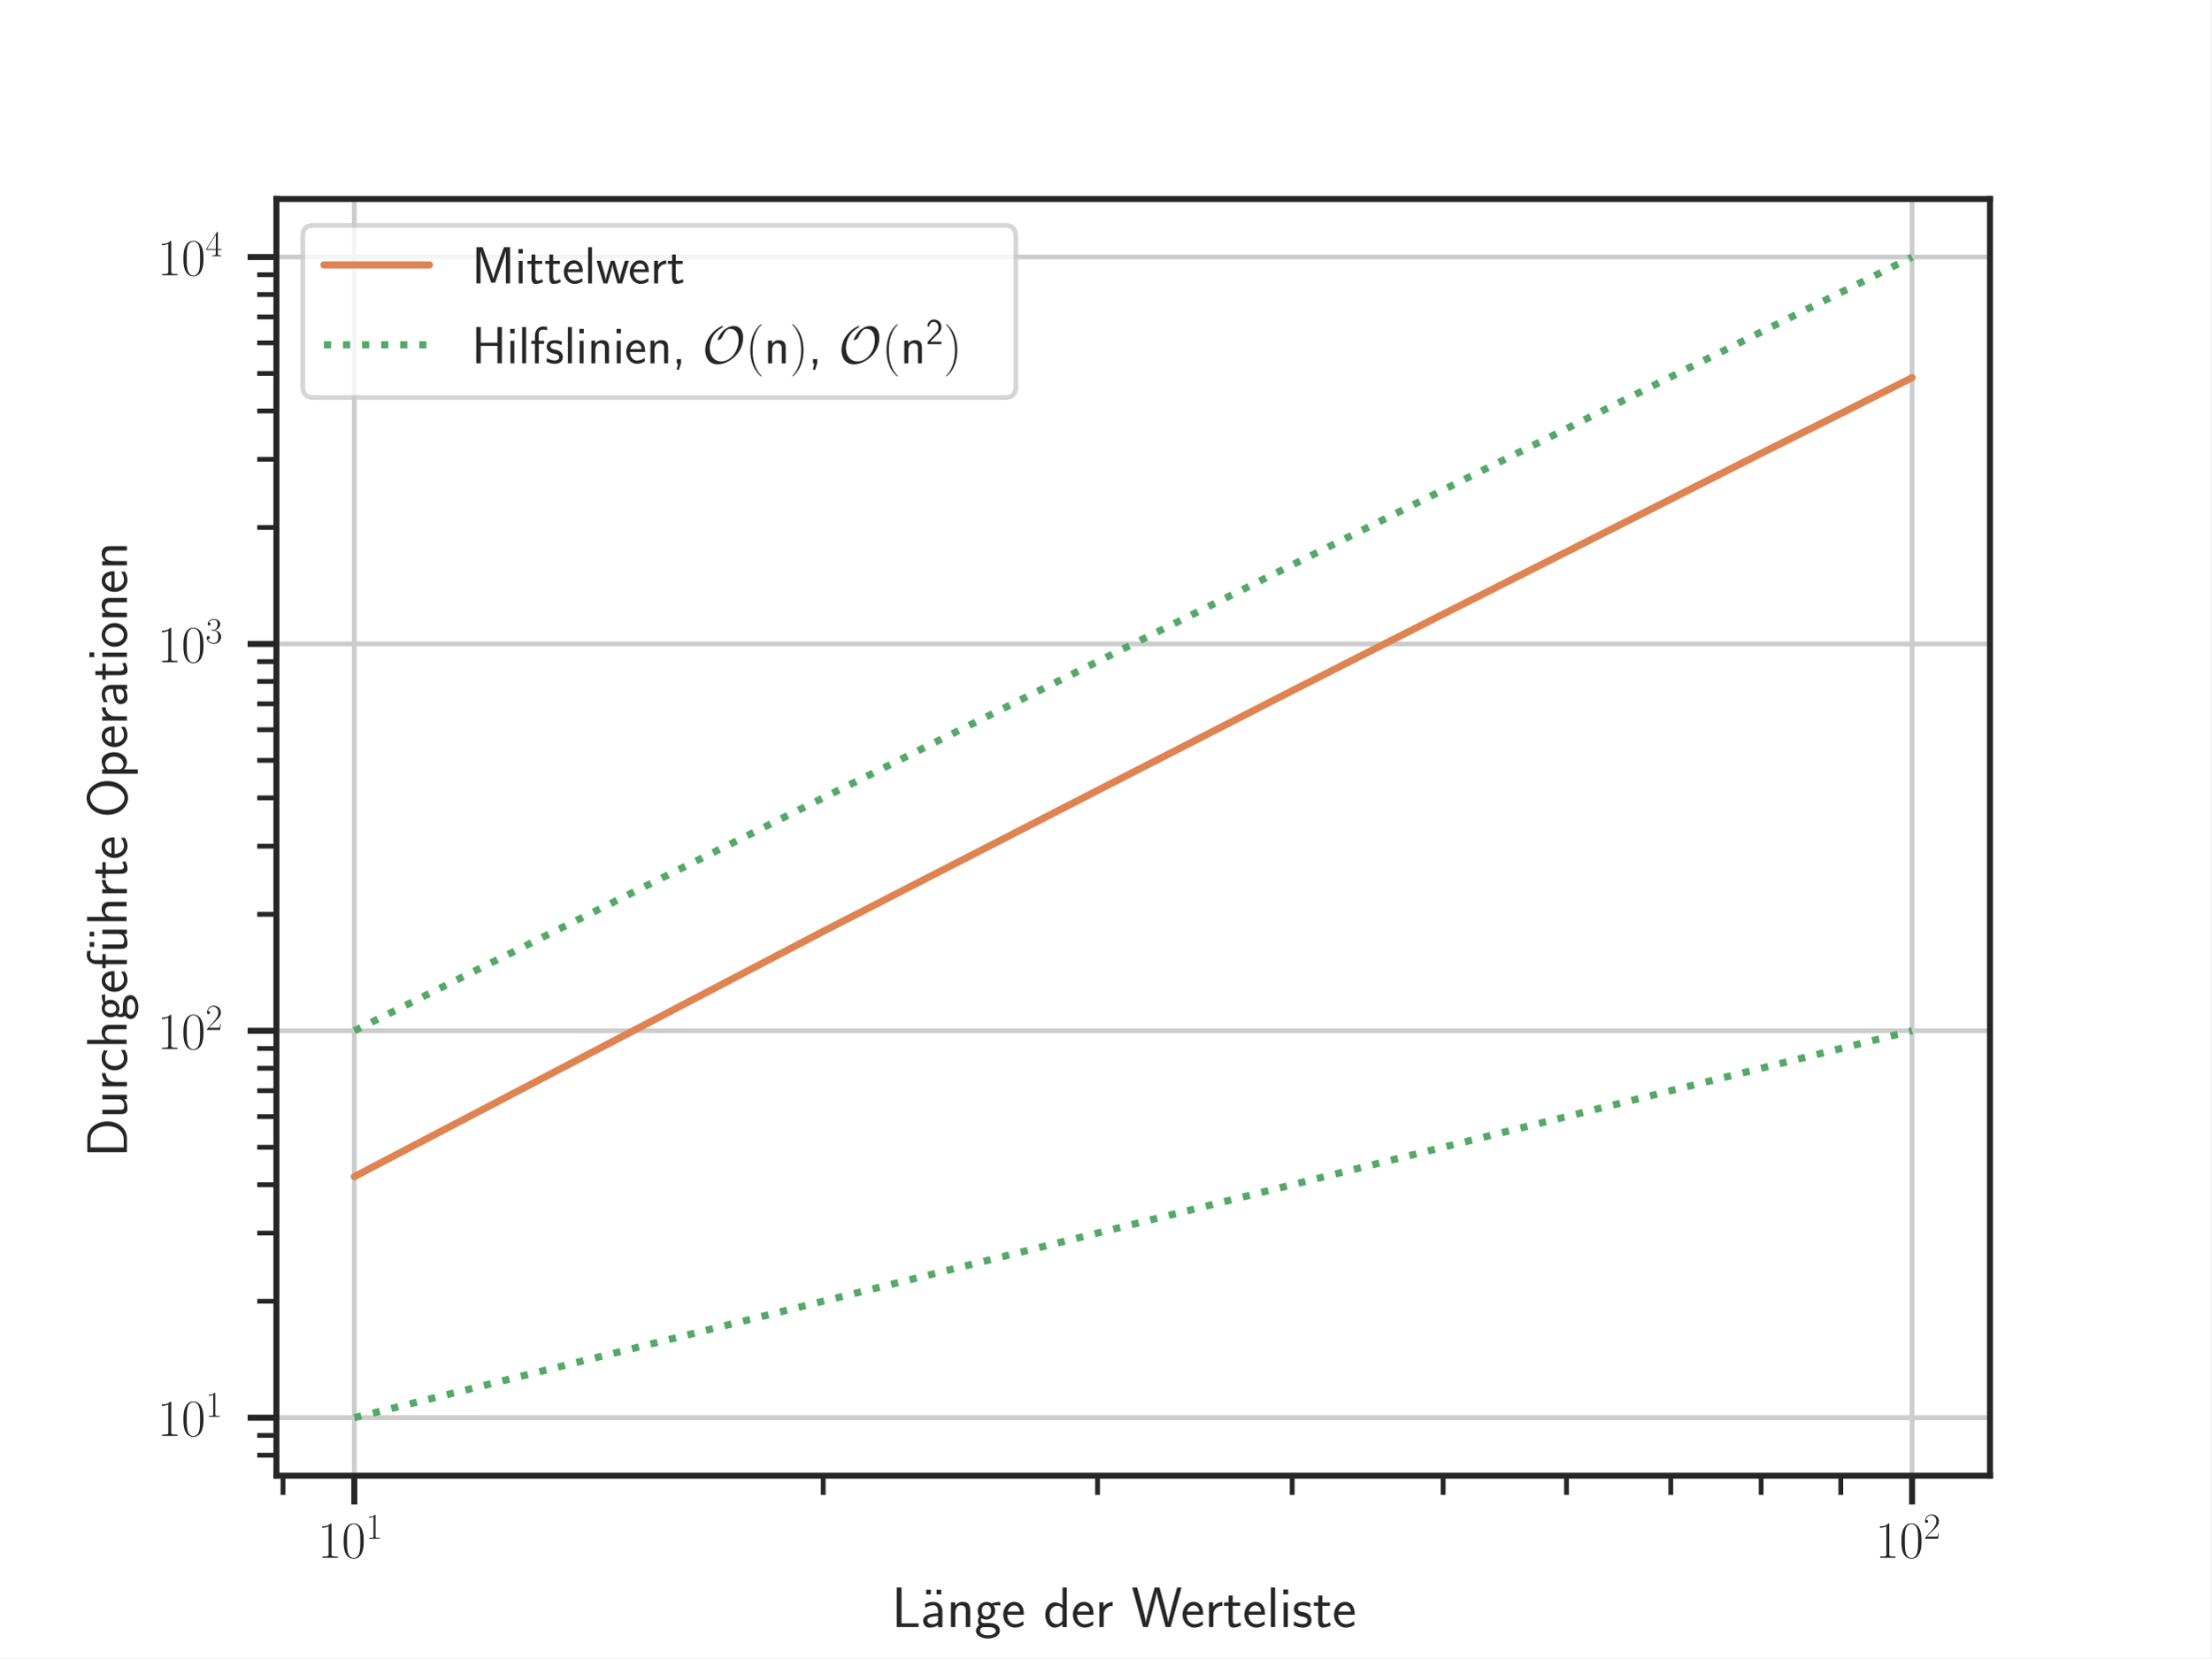
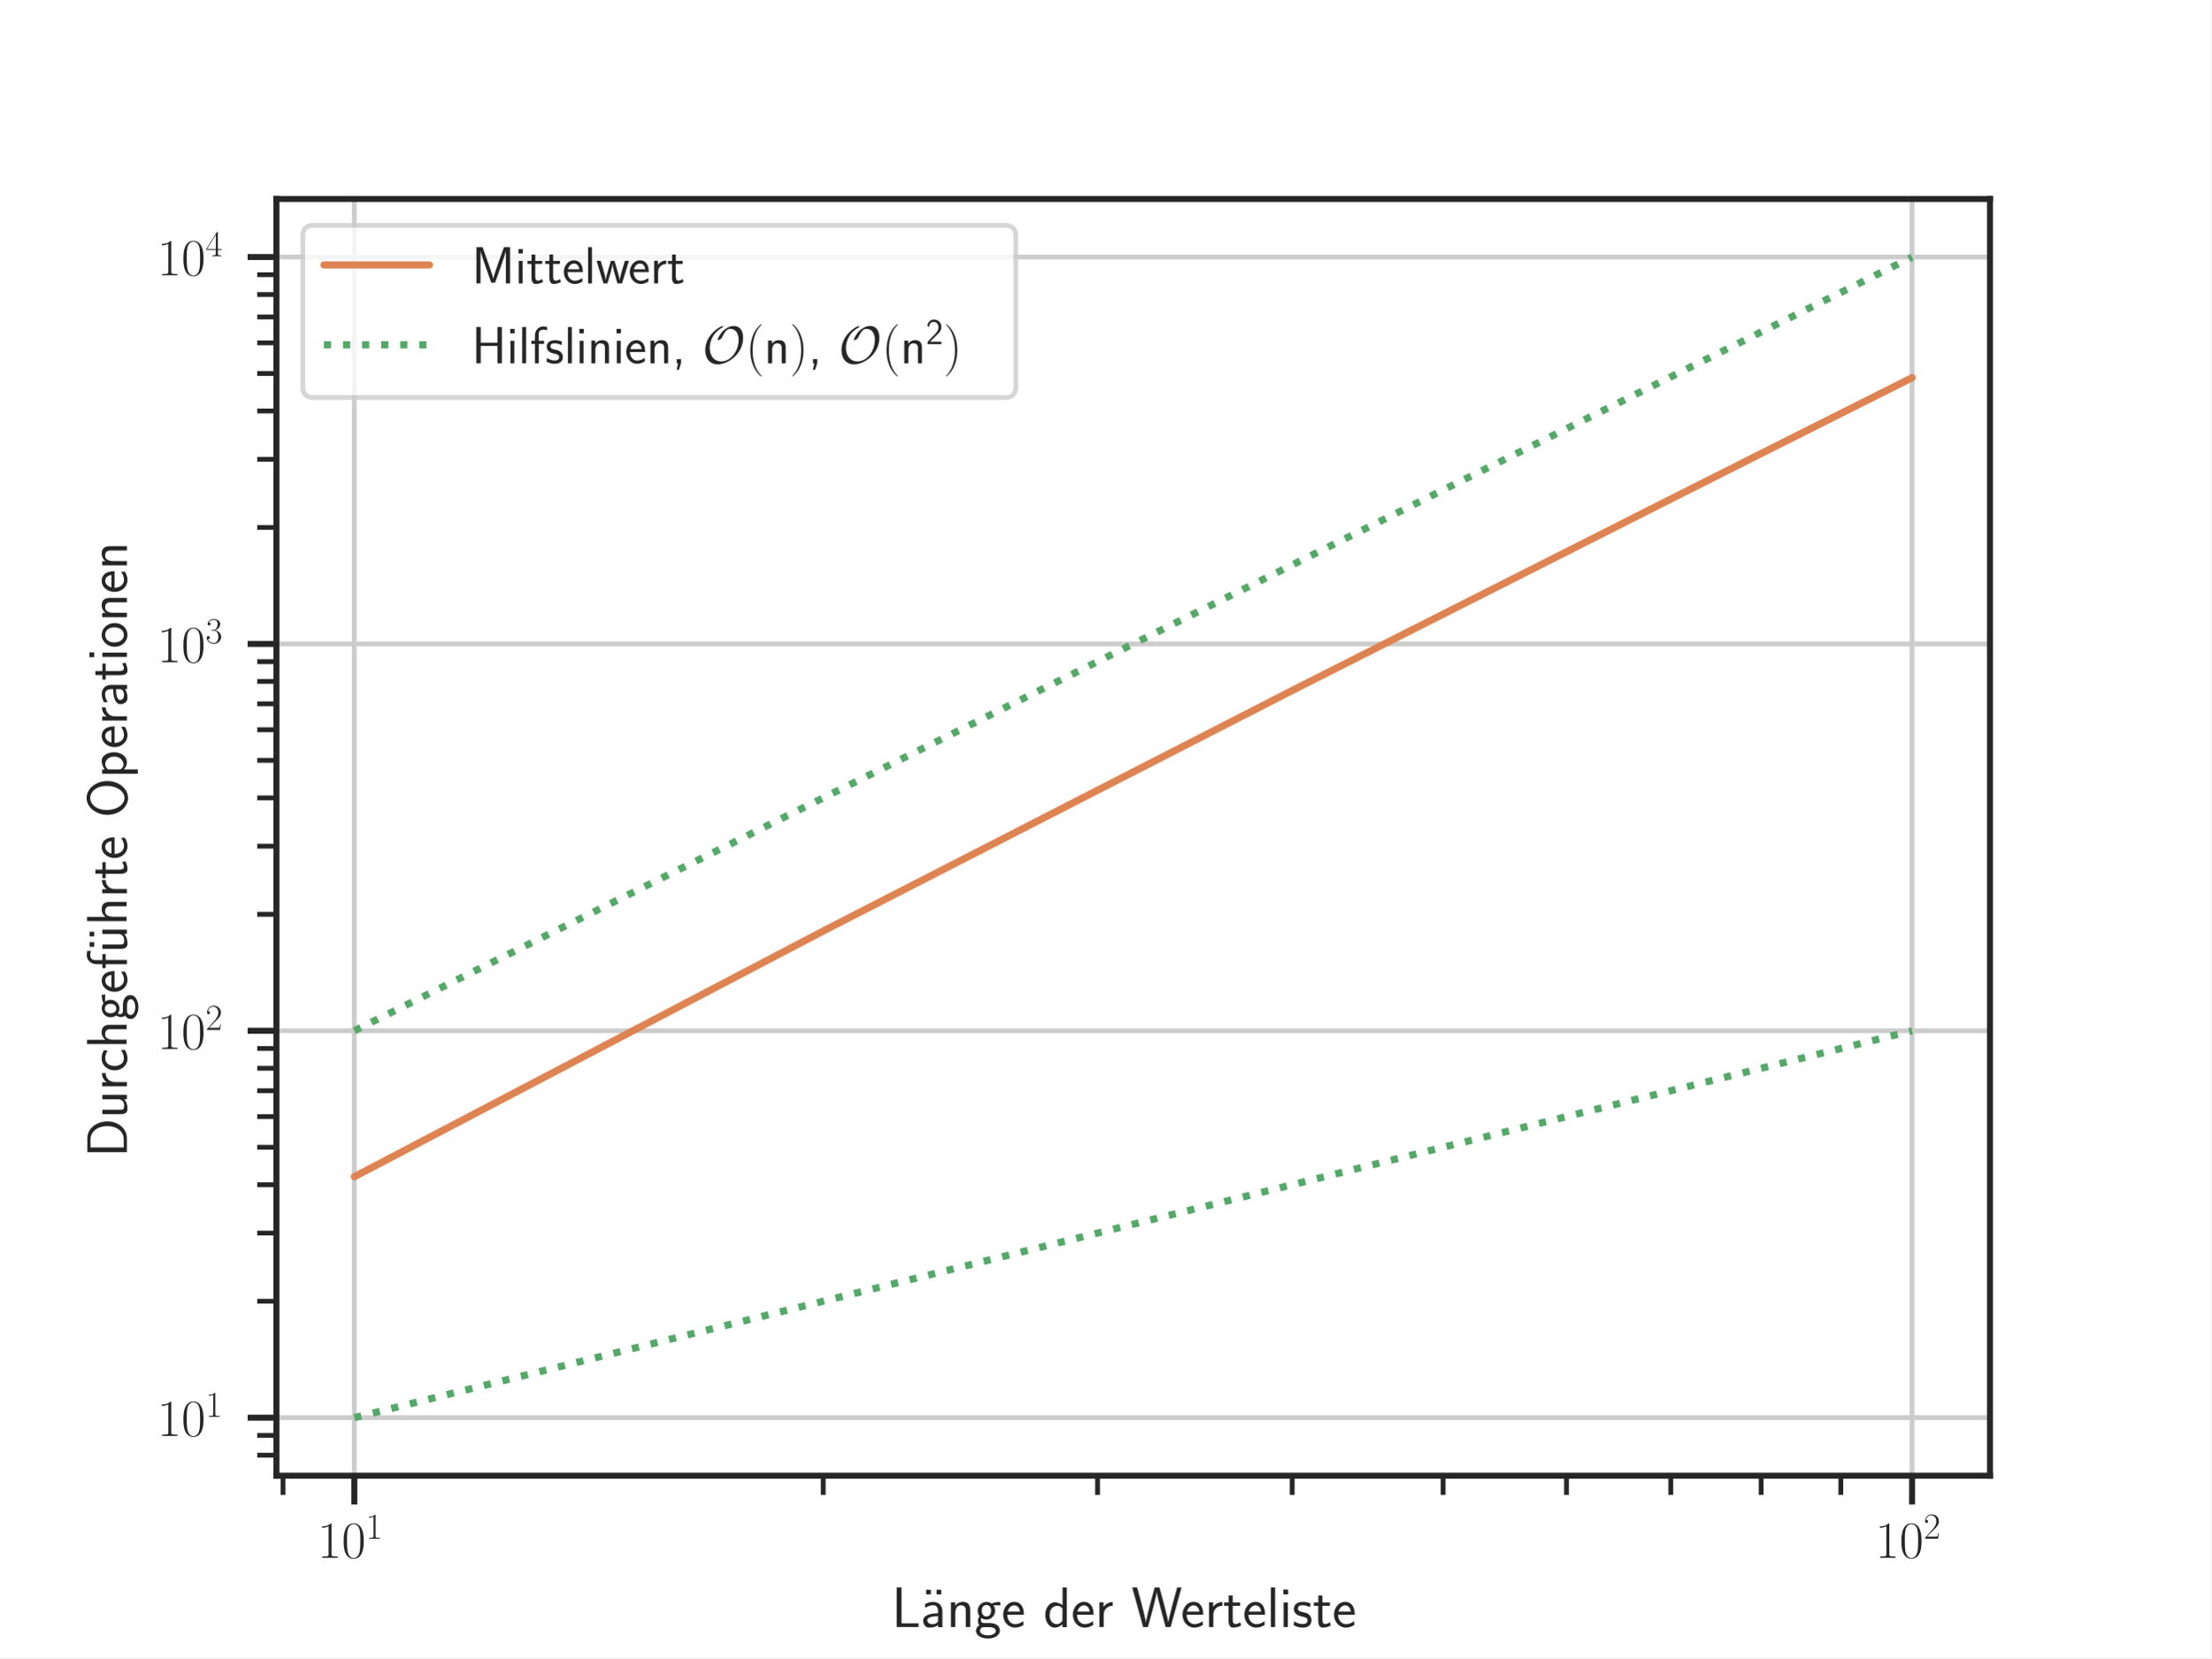
<svg xmlns="http://www.w3.org/2000/svg" xmlns:xlink="http://www.w3.org/1999/xlink" width="460.8pt" height="345.6pt" viewBox="0 0 460.8 345.6" version="1.1">
  <defs>
    <style type="text/css">*{stroke-linejoin: round; stroke-linecap: butt}</style>
  </defs>
  <g id="figure_1">
    <g id="patch_1">
      <path d="M 0 345.6  L 460.8 345.6  L 460.8 0  L 0 0  z " style="fill: #ffffff" />
    </g>
    <g id="axes_1">
      <g id="patch_2">
        <path d="M 57.6 307.584  L 414.72 307.584  L 414.72 41.472  L 57.6 41.472  z " style="fill: #ffffff" />
      </g>
      <g id="matplotlib.axis_1">
        <g id="xtick_1">
          <g id="line2d_1">
-             <path d="M 73.833 307.584  L 73.833 41.472  " clip-path="url(#p6dc93904c3)" style="fill: none; stroke: #cccccc; stroke-linecap: round" />
+             <path d="M 73.833 307.584  L 73.833 41.472  " clip-path="url(#p7b8de4740d)" style="fill: none; stroke: #cccccc; stroke-linecap: round" />
          </g>
          <g id="line2d_2">
            <defs>
-               <path id="ma934e7af75" d="M 0 0  L 0 6  " style="stroke: #262626; stroke-width: 1.25" />
-             </defs>
-             <g>
-               <use xlink:href="#ma934e7af75" x="73.833" y="307.584" style="fill: #262626; stroke: #262626; stroke-width: 1.25" />
+               <path id="mcee63c3fa7" d="M 0 0  L 0 6  " style="stroke: #262626; stroke-width: 1.25" />
+             </defs>
+             <g>
+               <use xlink:href="#mcee63c3fa7" x="73.833" y="307.584" style="fill: #262626; stroke: #262626; stroke-width: 1.25" />
            </g>
          </g>
          <g id="text_1">
            <g style="fill: #262626" transform="translate(66.16909 324.6943) scale(0.11 -0.11)">
              <defs>
                <path id="CMR17-31" d="M 1702 4058  C 1702 4192 1696 4192 1606 4192  C 1357 3916 979 3827 621 3827  C 602 3827 570 3827 563 3808  C 557 3795 557 3782 557 3648  C 755 3648 1088 3686 1344 3839  L 1344 461  C 1344 236 1331 160 781 160  L 589 160  L 589 0  C 896 0 1216 0 1523 0  C 1830 0 2150 0 2458 0  L 2458 160  L 2266 160  C 1715 160 1702 230 1702 458  L 1702 4058  z " transform="scale(0.015625)" />
                <path id="CMR17-30" d="M 2688 2025  C 2688 2416 2682 3080 2413 3591  C 2176 4039 1798 4198 1466 4198  C 1158 4198 768 4058 525 3597  C 269 3118 243 2524 243 2025  C 243 1661 250 1106 448 619  C 723 -39 1216 -128 1466 -128  C 1760 -128 2208 -7 2470 600  C 2662 1042 2688 1559 2688 2025  z M 1466 -26  C 1056 -26 813 325 723 812  C 653 1188 653 1738 653 2096  C 653 2588 653 2997 736 3387  C 858 3929 1216 4096 1466 4096  C 1728 4096 2067 3923 2189 3400  C 2272 3036 2278 2607 2278 2096  C 2278 1680 2278 1169 2202 792  C 2067 95 1690 -26 1466 -26  z " transform="scale(0.015625)" />
              </defs>
              <use xlink:href="#CMR17-31" transform="scale(0.996264)" />
              <use xlink:href="#CMR17-30" transform="translate(45.69048 0) scale(0.996264)" />
              <use xlink:href="#CMR17-31" transform="translate(91.38095 36.15364) scale(0.697382)" />
            </g>
          </g>
        </g>
        <g id="xtick_2">
          <g id="line2d_3">
-             <path d="M 398.487 307.584  L 398.487 41.472  " clip-path="url(#p6dc93904c3)" style="fill: none; stroke: #cccccc; stroke-linecap: round" />
+             <path d="M 398.487 307.584  L 398.487 41.472  " clip-path="url(#p7b8de4740d)" style="fill: none; stroke: #cccccc; stroke-linecap: round" />
          </g>
          <g id="line2d_4">
            <g>
-               <use xlink:href="#ma934e7af75" x="398.487" y="307.584" style="fill: #262626; stroke: #262626; stroke-width: 1.25" />
+               <use xlink:href="#mcee63c3fa7" x="398.487" y="307.584" style="fill: #262626; stroke: #262626; stroke-width: 1.25" />
            </g>
          </g>
          <g id="text_2">
            <g style="fill: #262626" transform="translate(390.8236 324.6943) scale(0.11 -0.11)">
              <defs>
                <path id="CMR17-32" d="M 2669 989  L 2554 989  C 2490 536 2438 459 2413 420  C 2381 369 1920 369 1830 369  L 602 369  C 832 619 1280 1072 1824 1597  C 2214 1967 2669 2402 2669 3035  C 2669 3790 2067 4224 1395 4224  C 691 4224 262 3604 262 3030  C 262 2780 448 2748 525 2748  C 589 2748 781 2787 781 3010  C 781 3207 614 3264 525 3264  C 486 3264 448 3258 422 3245  C 544 3790 915 4058 1306 4058  C 1862 4058 2227 3617 2227 3035  C 2227 2479 1901 2000 1536 1584  L 262 146  L 262 0  L 2515 0  L 2669 989  z " transform="scale(0.015625)" />
              </defs>
              <use xlink:href="#CMR17-31" transform="scale(0.996264)" />
              <use xlink:href="#CMR17-30" transform="translate(45.69048 0) scale(0.996264)" />
              <use xlink:href="#CMR17-32" transform="translate(91.38095 36.15364) scale(0.697382)" />
            </g>
          </g>
        </g>
        <g id="xtick_3">
          <g id="line2d_5">
            <defs>
-               <path id="m5746387bf0" d="M 0 0  L 0 4  " style="stroke: #262626" />
-             </defs>
-             <g>
-               <use xlink:href="#m5746387bf0" x="58.977" y="307.584" style="fill: #262626; stroke: #262626" />
+               <path id="m2b4ab7d137" d="M 0 0  L 0 4  " style="stroke: #262626" />
+             </defs>
+             <g>
+               <use xlink:href="#m2b4ab7d137" x="58.977" y="307.584" style="fill: #262626; stroke: #262626" />
            </g>
          </g>
        </g>
        <g id="xtick_4">
          <g id="line2d_6">
            <g>
-               <use xlink:href="#m5746387bf0" x="171.563" y="307.584" style="fill: #262626; stroke: #262626" />
+               <use xlink:href="#m2b4ab7d137" x="171.563" y="307.584" style="fill: #262626; stroke: #262626" />
            </g>
          </g>
        </g>
        <g id="xtick_5">
          <g id="line2d_7">
            <g>
-               <use xlink:href="#m5746387bf0" x="228.732" y="307.584" style="fill: #262626; stroke: #262626" />
+               <use xlink:href="#m2b4ab7d137" x="228.732" y="307.584" style="fill: #262626; stroke: #262626" />
            </g>
          </g>
        </g>
        <g id="xtick_6">
          <g id="line2d_8">
            <g>
-               <use xlink:href="#m5746387bf0" x="269.294" y="307.584" style="fill: #262626; stroke: #262626" />
+               <use xlink:href="#m2b4ab7d137" x="269.294" y="307.584" style="fill: #262626; stroke: #262626" />
            </g>
          </g>
        </g>
        <g id="xtick_7">
          <g id="line2d_9">
            <g>
-               <use xlink:href="#m5746387bf0" x="300.757" y="307.584" style="fill: #262626; stroke: #262626" />
+               <use xlink:href="#m2b4ab7d137" x="300.757" y="307.584" style="fill: #262626; stroke: #262626" />
            </g>
          </g>
        </g>
        <g id="xtick_8">
          <g id="line2d_10">
            <g>
-               <use xlink:href="#m5746387bf0" x="326.463" y="307.584" style="fill: #262626; stroke: #262626" />
+               <use xlink:href="#m2b4ab7d137" x="326.463" y="307.584" style="fill: #262626; stroke: #262626" />
            </g>
          </g>
        </g>
        <g id="xtick_9">
          <g id="line2d_11">
            <g>
-               <use xlink:href="#m5746387bf0" x="348.198" y="307.584" style="fill: #262626; stroke: #262626" />
+               <use xlink:href="#m2b4ab7d137" x="348.198" y="307.584" style="fill: #262626; stroke: #262626" />
            </g>
          </g>
        </g>
        <g id="xtick_10">
          <g id="line2d_12">
            <g>
-               <use xlink:href="#m5746387bf0" x="367.025" y="307.584" style="fill: #262626; stroke: #262626" />
+               <use xlink:href="#m2b4ab7d137" x="367.025" y="307.584" style="fill: #262626; stroke: #262626" />
            </g>
          </g>
        </g>
        <g id="xtick_11">
          <g id="line2d_13">
            <g>
-               <use xlink:href="#m5746387bf0" x="383.632" y="307.584" style="fill: #262626; stroke: #262626" />
+               <use xlink:href="#m2b4ab7d137" x="383.632" y="307.584" style="fill: #262626; stroke: #262626" />
            </g>
          </g>
        </g>
        <g id="text_3">
          <g style="fill: #262626" transform="translate(185.823 339.1274) scale(0.12 -0.12)">
            <defs>
              <path id="CMSS17-4c" d="M 1670 414  C 1594 414 1517 414 1440 414  L 1101 414  L 1101 4416  L 563 4416  L 563 0  L 3002 0  L 3002 414  L 1670 414  z " transform="scale(0.015625)" />
              <path id="CMSS17-7f" d="M 1178 4164  L 659 4164  L 659 3648  L 1178 3648  L 1178 4164  z M 2342 4164  L 1824 4164  L 1824 3648  L 2342 3648  L 2342 4164  z " transform="scale(0.015625)" />
              <path id="CMSS17-61" d="M 2406 1791  C 2406 2392 1978 2808 1402 2808  C 1120 2808 813 2757 461 2553  L 499 2135  C 659 2248 934 2432 1395 2432  C 1722 2432 1920 2180 1920 1782  L 1920 1536  C 896 1536 256 1238 256 726  C 256 461 416 -64 947 -64  C 1043 -64 1562 -64 1933 217  L 1933 -19  L 2406 -19  L 2406 1791  z M 1920 816  C 1920 701 1920 548 1728 434  C 1562 325 1350 325 1261 325  C 941 325 723 511 723 744  C 723 1211 1722 1211 1920 1211  L 1920 816  z " transform="scale(0.015625)" />
              <path id="CMSS17-6e" d="M 2618 1877  C 2618 2283 2522 2816 1798 2816  C 1389 2816 1120 2606 941 2389  L 941 2758  L 474 2758  L 474 0  L 960 0  L 960 1559  C 960 1964 1114 2428 1549 2428  C 2112 2428 2131 2048 2131 1829  L 2131 0  L 2618 0  L 2618 1877  z " transform="scale(0.015625)" />
              <path id="CMSS17-67" d="M 2848 2808  C 2483 2808 2170 2738 1914 2617  C 1702 2777 1485 2808 1338 2808  C 781 2808 358 2349 358 1814  C 358 1468 550 1207 563 1195  C 448 1035 384 863 384 672  C 384 448 474 289 544 200  C 211 -3 166 -314 166 -435  C 166 -898 749 -1280 1498 -1280  C 2253 -1280 2835 -898 2835 -428  C 2835 448 1856 448 1587 448  L 1069 448  C 973 448 717 448 717 791  C 717 921 774 1004 781 1010  C 877 940 1075 832 1338 832  C 1869 832 2310 1278 2310 1827  C 2310 2132 2170 2355 2112 2432  L 2131 2432  C 2150 2432 2419 2432 2515 2432  C 2720 2432 2739 2429 2918 2419  L 2848 2808  z M 1338 1182  C 1120 1182 813 1315 813 1823  C 813 2375 1165 2464 1331 2464  C 1549 2464 1856 2331 1856 1823  C 1856 1271 1504 1182 1338 1182  z M 1581 -10  C 1734 -10 2381 -10 2381 -442  C 2381 -714 1984 -929 1504 -929  C 1018 -929 621 -720 621 -435  C 621 -403 621 -10 1062 -10  L 1581 -10  z " transform="scale(0.015625)" />
              <path id="CMSS17-65" d="M 2502 1377  C 2502 1590 2490 2003 2285 2345  C 2061 2713 1696 2816 1421 2816  C 755 2816 192 2188 192 1375  C 192 582 774 -64 1510 -64  C 1798 -64 2150 19 2470 248  C 2470 274 2458 414 2451 420  C 2451 433 2432 630 2432 656  C 2125 407 1773 325 1517 325  C 1107 325 666 667 646 1377  L 2502 1377  z M 698 1728  C 781 2084 1062 2421 1421 2421  C 1517 2421 1965 2421 2080 1728  L 698 1728  z " transform="scale(0.015625)" />
              <path id="CMSS17-64" d="M 2611 4416  L 2138 4416  L 2138 2438  C 1939 2603 1613 2756 1254 2756  C 672 2756 211 2131 211 1347  C 211 562 666 -64 1235 -64  C 1677 -64 1971 172 2125 306  L 2125 -13  L 2611 -13  L 2611 4416  z M 2125 836  C 2125 747 2125 653 1926 482  C 1798 375 1645 325 1498 325  C 1152 325 698 576 698 1340  C 698 2134 1210 2368 1562 2368  C 1798 2368 1990 2254 2125 2065  L 2125 836  z " transform="scale(0.015625)" />
              <path id="CMSS17-72" d="M 954 1363  C 954 1965 1395 2368 1958 2368  L 1958 2789  C 1549 2789 1165 2585 934 2253  L 934 2758  L 480 2758  L 480 0  L 954 0  L 954 1363  z " transform="scale(0.015625)" />
              <path id="CMSS17-57" d="M 5581 4416  L 5094 4416  L 4557 2437  C 4474 2118 4397 1801 4320 1482  C 4205 1011 4122 681 4109 515  L 4102 515  C 4090 687 4006 1049 3904 1457  C 3827 1795 3744 2131 3654 2462  L 3123 4416  L 2586 4416  L 2080 2562  L 1824 1549  C 1632 747 1626 632 1613 505  L 1606 505  C 1606 543 1581 753 1402 1498  C 1312 1868 1222 2244 1126 2601  L 634 4416  L 83 4416  L 1299 0  L 1830 0  L 2336 1839  L 2592 2851  C 2765 3564 2803 3742 2816 3901  L 2822 3901  C 2822 3876 2880 3474 3130 2545  L 3808 0  L 4365 0  L 5581 4416  z " transform="scale(0.015625)" />
              <path id="CMSS17-74" d="M 1069 2368  L 1901 2368  L 1901 2737  L 1069 2737  L 1069 3520  L 614 3520  L 614 2737  L 109 2737  L 109 2368  L 602 2368  L 602 749  C 602 384 685 -64 1107 -64  C 1427 -64 1722 25 2003 172  L 1901 548  C 1747 414 1562 337 1363 337  C 1082 337 1069 696 1069 856  L 1069 2368  z " transform="scale(0.015625)" />
              <path id="CMSS17-6c" d="M 947 4416  L 474 4416  L 474 0  L 947 0  L 947 4416  z " transform="scale(0.015625)" />
              <path id="CMSS17-69" d="M 979 4183  L 442 4183  L 442 3648  L 979 3648  L 979 4183  z M 947 2739  L 474 2739  L 474 0  L 947 0  L 947 2739  z " transform="scale(0.015625)" />
              <path id="CMSS17-73" d="M 2061 2627  C 1683 2807 1389 2807 1197 2807  C 742 2807 198 2648 198 2003  C 198 1359 902 1218 1094 1179  C 1389 1122 1715 1058 1715 740  C 1715 337 1254 337 1171 337  C 915 337 563 407 243 638  L 166 210  C 531 0 883 -64 1178 -64  C 1965 -64 2163 416 2163 781  C 2163 1094 1984 1305 1862 1401  C 1651 1568 1574 1587 1050 1696  C 960 1709 646 1779 646 2066  C 646 2432 1050 2432 1139 2432  C 1555 2432 1811 2303 1984 2208  L 2061 2627  z " transform="scale(0.015625)" />
            </defs>
            <use xlink:href="#CMSS17-4c" transform="scale(0.996264)" />
            <use xlink:href="#CMSS17-7f" transform="translate(49.72625 0) scale(0.996264)" />
            <use xlink:href="#CMSS17-61" transform="translate(50.68711 0) scale(0.996264)" />
            <use xlink:href="#CMSS17-6e" transform="translate(95.60903 0) scale(0.996264)" />
            <use xlink:href="#CMSS17-67" transform="translate(143.814 0) scale(0.996264)" />
            <use xlink:href="#CMSS17-65" transform="translate(190.6576 0) scale(0.996264)" />
            <use xlink:href="#CMSS17-64" transform="translate(263.5255 0) scale(0.996264)" />
            <use xlink:href="#CMSS17-65" transform="translate(311.7305 0) scale(0.996264)" />
            <use xlink:href="#CMSS17-72" transform="translate(353.3693 0) scale(0.996264)" />
            <use xlink:href="#CMSS17-57" transform="translate(416.5082 0) scale(0.996264)" />
            <use xlink:href="#CMSS17-65" transform="translate(502.1479 0) scale(0.996264)" />
            <use xlink:href="#CMSS17-72" transform="translate(543.7867 0) scale(0.996264)" />
            <use xlink:href="#CMSS17-74" transform="translate(575.6965 0) scale(0.996264)" />
            <use xlink:href="#CMSS17-65" transform="translate(609.5281 0) scale(0.996264)" />
            <use xlink:href="#CMSS17-6c" transform="translate(651.1669 0) scale(0.996264)" />
            <use xlink:href="#CMSS17-69" transform="translate(673.3476 0) scale(0.996264)" />
            <use xlink:href="#CMSS17-73" transform="translate(695.5283 0) scale(0.996264)" />
            <use xlink:href="#CMSS17-74" transform="translate(731.4419 0) scale(0.996264)" />
            <use xlink:href="#CMSS17-65" transform="translate(765.2734 0) scale(0.996264)" />
          </g>
        </g>
      </g>
      <g id="matplotlib.axis_2">
        <g id="ytick_1">
          <g id="line2d_14">
-             <path d="M 57.6 295.488  L 414.72 295.488  " clip-path="url(#p6dc93904c3)" style="fill: none; stroke: #cccccc; stroke-linecap: round" />
+             <path d="M 57.6 295.488  L 414.72 295.488  " clip-path="url(#p7b8de4740d)" style="fill: none; stroke: #cccccc; stroke-linecap: round" />
          </g>
          <g id="line2d_15">
            <defs>
-               <path id="me79d392362" d="M 0 0  L -6 0  " style="stroke: #262626; stroke-width: 1.25" />
-             </defs>
-             <g>
-               <use xlink:href="#me79d392362" x="57.6" y="295.488" style="fill: #262626; stroke: #262626; stroke-width: 1.25" />
+               <path id="mb5fc16e8e2" d="M 0 0  L -6 0  " style="stroke: #262626; stroke-width: 1.25" />
+             </defs>
+             <g>
+               <use xlink:href="#mb5fc16e8e2" x="57.6" y="295.488" style="fill: #262626; stroke: #262626; stroke-width: 1.25" />
            </g>
          </g>
          <g id="text_4">
            <g style="fill: #262626" transform="translate(32.77273 299.2932) scale(0.11 -0.11)">
              <use xlink:href="#CMR17-31" transform="scale(0.996264)" />
              <use xlink:href="#CMR17-30" transform="translate(45.69048 0) scale(0.996264)" />
              <use xlink:href="#CMR17-31" transform="translate(91.38095 36.15364) scale(0.697382)" />
            </g>
          </g>
        </g>
        <g id="ytick_2">
          <g id="line2d_16">
-             <path d="M 57.6 214.848  L 414.72 214.848  " clip-path="url(#p6dc93904c3)" style="fill: none; stroke: #cccccc; stroke-linecap: round" />
+             <path d="M 57.6 214.848  L 414.72 214.848  " clip-path="url(#p7b8de4740d)" style="fill: none; stroke: #cccccc; stroke-linecap: round" />
          </g>
          <g id="line2d_17">
            <g>
-               <use xlink:href="#me79d392362" x="57.6" y="214.848" style="fill: #262626; stroke: #262626; stroke-width: 1.25" />
+               <use xlink:href="#mb5fc16e8e2" x="57.6" y="214.848" style="fill: #262626; stroke: #262626; stroke-width: 1.25" />
            </g>
          </g>
          <g id="text_5">
            <g style="fill: #262626" transform="translate(32.77273 218.6532) scale(0.11 -0.11)">
              <use xlink:href="#CMR17-31" transform="scale(0.996264)" />
              <use xlink:href="#CMR17-30" transform="translate(45.69048 0) scale(0.996264)" />
              <use xlink:href="#CMR17-32" transform="translate(91.38095 36.15364) scale(0.697382)" />
            </g>
          </g>
        </g>
        <g id="ytick_3">
          <g id="line2d_18">
-             <path d="M 57.6 134.208  L 414.72 134.208  " clip-path="url(#p6dc93904c3)" style="fill: none; stroke: #cccccc; stroke-linecap: round" />
+             <path d="M 57.6 134.208  L 414.72 134.208  " clip-path="url(#p7b8de4740d)" style="fill: none; stroke: #cccccc; stroke-linecap: round" />
          </g>
          <g id="line2d_19">
            <g>
-               <use xlink:href="#me79d392362" x="57.6" y="134.208" style="fill: #262626; stroke: #262626; stroke-width: 1.25" />
+               <use xlink:href="#mb5fc16e8e2" x="57.6" y="134.208" style="fill: #262626; stroke: #262626; stroke-width: 1.25" />
            </g>
          </g>
          <g id="text_6">
            <g style="fill: #262626" transform="translate(32.77273 138.0132) scale(0.11 -0.11)">
              <defs>
                <path id="CMR17-33" d="M 1414 2157  C 1984 2157 2234 1662 2234 1090  C 2234 320 1824 25 1453 25  C 1114 25 563 194 390 693  C 422 680 454 680 486 680  C 640 680 755 782 755 948  C 755 1133 614 1216 486 1216  C 378 1216 211 1165 211 926  C 211 335 787 -128 1466 -128  C 2176 -128 2720 430 2720 1085  C 2720 1707 2208 2157 1600 2227  C 2086 2328 2554 2756 2554 3329  C 2554 3820 2048 4179 1472 4179  C 890 4179 378 3829 378 3329  C 378 3110 544 3072 627 3072  C 762 3072 877 3155 877 3321  C 877 3486 762 3569 627 3569  C 602 3569 570 3569 544 3557  C 730 3959 1235 4032 1459 4032  C 1683 4032 2106 3925 2106 3320  C 2106 3143 2080 2828 1862 2550  C 1670 2304 1453 2304 1242 2284  C 1210 2284 1062 2269 1037 2269  C 992 2263 966 2257 966 2208  C 966 2163 973 2157 1101 2157  L 1414 2157  z " transform="scale(0.015625)" />
              </defs>
              <use xlink:href="#CMR17-31" transform="scale(0.996264)" />
              <use xlink:href="#CMR17-30" transform="translate(45.69048 0) scale(0.996264)" />
              <use xlink:href="#CMR17-33" transform="translate(91.38095 36.15364) scale(0.697382)" />
            </g>
          </g>
        </g>
        <g id="ytick_4">
          <g id="line2d_20">
-             <path d="M 57.6 53.568  L 414.72 53.568  " clip-path="url(#p6dc93904c3)" style="fill: none; stroke: #cccccc; stroke-linecap: round" />
+             <path d="M 57.6 53.568  L 414.72 53.568  " clip-path="url(#p7b8de4740d)" style="fill: none; stroke: #cccccc; stroke-linecap: round" />
          </g>
          <g id="line2d_21">
            <g>
-               <use xlink:href="#me79d392362" x="57.6" y="53.568" style="fill: #262626; stroke: #262626; stroke-width: 1.25" />
+               <use xlink:href="#mb5fc16e8e2" x="57.6" y="53.568" style="fill: #262626; stroke: #262626; stroke-width: 1.25" />
            </g>
          </g>
          <g id="text_7">
            <g style="fill: #262626" transform="translate(32.77273 57.37317) scale(0.11 -0.11)">
              <defs>
                <path id="CMR17-34" d="M 2150 4122  C 2150 4256 2144 4256 2029 4256  L 128 1254  L 128 1088  L 1779 1088  L 1779 457  C 1779 224 1766 160 1318 160  L 1197 160  L 1197 0  C 1402 0 1747 0 1965 0  C 2182 0 2528 0 2733 0  L 2733 160  L 2611 160  C 2163 160 2150 224 2150 457  L 2150 1088  L 2803 1088  L 2803 1254  L 2150 1254  L 2150 4122  z M 1798 3703  L 1798 1254  L 256 1254  L 1798 3703  z " transform="scale(0.015625)" />
              </defs>
              <use xlink:href="#CMR17-31" transform="scale(0.996264)" />
              <use xlink:href="#CMR17-30" transform="translate(45.69048 0) scale(0.996264)" />
              <use xlink:href="#CMR17-34" transform="translate(91.38095 36.15364) scale(0.697382)" />
            </g>
          </g>
        </g>
        <g id="ytick_5">
          <g id="line2d_22">
            <defs>
-               <path id="mae0dd8effe" d="M 0 0  L -4 0  " style="stroke: #262626" />
-             </defs>
-             <g>
-               <use xlink:href="#mae0dd8effe" x="57.6" y="303.303" style="fill: #262626; stroke: #262626" />
+               <path id="m82ef3fcb04" d="M 0 0  L -4 0  " style="stroke: #262626" />
+             </defs>
+             <g>
+               <use xlink:href="#m82ef3fcb04" x="57.6" y="303.303" style="fill: #262626; stroke: #262626" />
            </g>
          </g>
        </g>
        <g id="ytick_6">
          <g id="line2d_23">
            <g>
-               <use xlink:href="#mae0dd8effe" x="57.6" y="299.178" style="fill: #262626; stroke: #262626" />
+               <use xlink:href="#m82ef3fcb04" x="57.6" y="299.178" style="fill: #262626; stroke: #262626" />
            </g>
          </g>
        </g>
        <g id="ytick_7">
          <g id="line2d_24">
            <g>
-               <use xlink:href="#mae0dd8effe" x="57.6" y="271.213" style="fill: #262626; stroke: #262626" />
+               <use xlink:href="#m82ef3fcb04" x="57.6" y="271.213" style="fill: #262626; stroke: #262626" />
            </g>
          </g>
        </g>
        <g id="ytick_8">
          <g id="line2d_25">
            <g>
-               <use xlink:href="#mae0dd8effe" x="57.6" y="257.013" style="fill: #262626; stroke: #262626" />
+               <use xlink:href="#m82ef3fcb04" x="57.6" y="257.013" style="fill: #262626; stroke: #262626" />
            </g>
          </g>
        </g>
        <g id="ytick_9">
          <g id="line2d_26">
            <g>
-               <use xlink:href="#mae0dd8effe" x="57.6" y="246.938" style="fill: #262626; stroke: #262626" />
+               <use xlink:href="#m82ef3fcb04" x="57.6" y="246.938" style="fill: #262626; stroke: #262626" />
            </g>
          </g>
        </g>
        <g id="ytick_10">
          <g id="line2d_27">
            <g>
-               <use xlink:href="#mae0dd8effe" x="57.6" y="239.123" style="fill: #262626; stroke: #262626" />
+               <use xlink:href="#m82ef3fcb04" x="57.6" y="239.123" style="fill: #262626; stroke: #262626" />
            </g>
          </g>
        </g>
        <g id="ytick_11">
          <g id="line2d_28">
            <g>
-               <use xlink:href="#mae0dd8effe" x="57.6" y="232.738" style="fill: #262626; stroke: #262626" />
+               <use xlink:href="#m82ef3fcb04" x="57.6" y="232.738" style="fill: #262626; stroke: #262626" />
            </g>
          </g>
        </g>
        <g id="ytick_12">
          <g id="line2d_29">
            <g>
-               <use xlink:href="#mae0dd8effe" x="57.6" y="227.339" style="fill: #262626; stroke: #262626" />
+               <use xlink:href="#m82ef3fcb04" x="57.6" y="227.339" style="fill: #262626; stroke: #262626" />
            </g>
          </g>
        </g>
        <g id="ytick_13">
          <g id="line2d_30">
            <g>
-               <use xlink:href="#mae0dd8effe" x="57.6" y="222.663" style="fill: #262626; stroke: #262626" />
+               <use xlink:href="#m82ef3fcb04" x="57.6" y="222.663" style="fill: #262626; stroke: #262626" />
            </g>
          </g>
        </g>
        <g id="ytick_14">
          <g id="line2d_31">
            <g>
-               <use xlink:href="#mae0dd8effe" x="57.6" y="218.538" style="fill: #262626; stroke: #262626" />
+               <use xlink:href="#m82ef3fcb04" x="57.6" y="218.538" style="fill: #262626; stroke: #262626" />
            </g>
          </g>
        </g>
        <g id="ytick_15">
          <g id="line2d_32">
            <g>
-               <use xlink:href="#mae0dd8effe" x="57.6" y="190.573" style="fill: #262626; stroke: #262626" />
+               <use xlink:href="#m82ef3fcb04" x="57.6" y="190.573" style="fill: #262626; stroke: #262626" />
            </g>
          </g>
        </g>
        <g id="ytick_16">
          <g id="line2d_33">
            <g>
-               <use xlink:href="#mae0dd8effe" x="57.6" y="176.373" style="fill: #262626; stroke: #262626" />
+               <use xlink:href="#m82ef3fcb04" x="57.6" y="176.373" style="fill: #262626; stroke: #262626" />
            </g>
          </g>
        </g>
        <g id="ytick_17">
          <g id="line2d_34">
            <g>
-               <use xlink:href="#mae0dd8effe" x="57.6" y="166.298" style="fill: #262626; stroke: #262626" />
+               <use xlink:href="#m82ef3fcb04" x="57.6" y="166.298" style="fill: #262626; stroke: #262626" />
            </g>
          </g>
        </g>
        <g id="ytick_18">
          <g id="line2d_35">
            <g>
-               <use xlink:href="#mae0dd8effe" x="57.6" y="158.483" style="fill: #262626; stroke: #262626" />
+               <use xlink:href="#m82ef3fcb04" x="57.6" y="158.483" style="fill: #262626; stroke: #262626" />
            </g>
          </g>
        </g>
        <g id="ytick_19">
          <g id="line2d_36">
            <g>
-               <use xlink:href="#mae0dd8effe" x="57.6" y="152.098" style="fill: #262626; stroke: #262626" />
+               <use xlink:href="#m82ef3fcb04" x="57.6" y="152.098" style="fill: #262626; stroke: #262626" />
            </g>
          </g>
        </g>
        <g id="ytick_20">
          <g id="line2d_37">
            <g>
-               <use xlink:href="#mae0dd8effe" x="57.6" y="146.699" style="fill: #262626; stroke: #262626" />
+               <use xlink:href="#m82ef3fcb04" x="57.6" y="146.699" style="fill: #262626; stroke: #262626" />
            </g>
          </g>
        </g>
        <g id="ytick_21">
          <g id="line2d_38">
            <g>
-               <use xlink:href="#mae0dd8effe" x="57.6" y="142.023" style="fill: #262626; stroke: #262626" />
+               <use xlink:href="#m82ef3fcb04" x="57.6" y="142.023" style="fill: #262626; stroke: #262626" />
            </g>
          </g>
        </g>
        <g id="ytick_22">
          <g id="line2d_39">
            <g>
-               <use xlink:href="#mae0dd8effe" x="57.6" y="137.898" style="fill: #262626; stroke: #262626" />
+               <use xlink:href="#m82ef3fcb04" x="57.6" y="137.898" style="fill: #262626; stroke: #262626" />
            </g>
          </g>
        </g>
        <g id="ytick_23">
          <g id="line2d_40">
            <g>
-               <use xlink:href="#mae0dd8effe" x="57.6" y="109.933" style="fill: #262626; stroke: #262626" />
+               <use xlink:href="#m82ef3fcb04" x="57.6" y="109.933" style="fill: #262626; stroke: #262626" />
            </g>
          </g>
        </g>
        <g id="ytick_24">
          <g id="line2d_41">
            <g>
-               <use xlink:href="#mae0dd8effe" x="57.6" y="95.733" style="fill: #262626; stroke: #262626" />
+               <use xlink:href="#m82ef3fcb04" x="57.6" y="95.733" style="fill: #262626; stroke: #262626" />
            </g>
          </g>
        </g>
        <g id="ytick_25">
          <g id="line2d_42">
            <g>
-               <use xlink:href="#mae0dd8effe" x="57.6" y="85.658" style="fill: #262626; stroke: #262626" />
+               <use xlink:href="#m82ef3fcb04" x="57.6" y="85.658" style="fill: #262626; stroke: #262626" />
            </g>
          </g>
        </g>
        <g id="ytick_26">
          <g id="line2d_43">
            <g>
-               <use xlink:href="#mae0dd8effe" x="57.6" y="77.843" style="fill: #262626; stroke: #262626" />
+               <use xlink:href="#m82ef3fcb04" x="57.6" y="77.843" style="fill: #262626; stroke: #262626" />
            </g>
          </g>
        </g>
        <g id="ytick_27">
          <g id="line2d_44">
            <g>
-               <use xlink:href="#mae0dd8effe" x="57.6" y="71.458" style="fill: #262626; stroke: #262626" />
+               <use xlink:href="#m82ef3fcb04" x="57.6" y="71.458" style="fill: #262626; stroke: #262626" />
            </g>
          </g>
        </g>
        <g id="ytick_28">
          <g id="line2d_45">
            <g>
-               <use xlink:href="#mae0dd8effe" x="57.6" y="66.059" style="fill: #262626; stroke: #262626" />
+               <use xlink:href="#m82ef3fcb04" x="57.6" y="66.059" style="fill: #262626; stroke: #262626" />
            </g>
          </g>
        </g>
        <g id="ytick_29">
          <g id="line2d_46">
            <g>
-               <use xlink:href="#mae0dd8effe" x="57.6" y="61.383" style="fill: #262626; stroke: #262626" />
+               <use xlink:href="#m82ef3fcb04" x="57.6" y="61.383" style="fill: #262626; stroke: #262626" />
            </g>
          </g>
        </g>
        <g id="ytick_30">
          <g id="line2d_47">
            <g>
-               <use xlink:href="#mae0dd8effe" x="57.6" y="57.258" style="fill: #262626; stroke: #262626" />
+               <use xlink:href="#m82ef3fcb04" x="57.6" y="57.258" style="fill: #262626; stroke: #262626" />
            </g>
          </g>
        </g>
        <g id="text_8">
          <g style="fill: #262626" transform="translate(26.44813 241.2077) rotate(-90) scale(0.12 -0.12)">
            <defs>
              <path id="CMSS17-44" d="M 570 4416  L 570 0  L 2144 0  C 3194 0 4000 980 4000 2170  C 4000 3398 3194 4416 2144 4416  L 570 4416  z M 1094 357  L 1094 4059  L 2003 4059  C 2861 4059 3475 3277 3475 2170  C 3475 1107 2867 357 2003 357  L 1094 357  z " transform="scale(0.015625)" />
              <path id="CMSS17-75" d="M 2618 2739  L 2131 2739  L 2131 972  C 2131 498 1786 306 1421 306  C 998 306 960 447 960 709  L 960 2739  L 474 2739  L 474 678  C 474 179 646 -64 1088 -64  C 1306 -64 1798 -13 2144 306  L 2144 0  L 2618 0  L 2618 2739  z " transform="scale(0.015625)" />
              <path id="CMSS17-63" d="M 2464 2541  C 2464 2585 2170 2714 2093 2739  C 1882 2816 1613 2816 1542 2816  C 710 2816 211 2093 211 1363  C 211 595 768 -64 1517 -64  C 1946 -64 2253 76 2502 242  L 2464 664  C 2189 453 1869 337 1523 337  C 1024 337 698 774 698 1369  C 698 1831 909 2414 1549 2414  C 1901 2414 2099 2343 2394 2145  L 2464 2541  z " transform="scale(0.015625)" />
              <path id="CMSS17-68" d="M 2618 1891  C 2618 2292 2522 2820 1798 2820  C 1395 2820 1133 2623 947 2407  L 947 4448  L 474 4448  L 474 32  L 960 32  L 960 1573  C 960 1973 1114 2432 1549 2432  C 2112 2432 2131 2056 2131 1839  L 2131 32  L 2618 32  L 2618 1891  z " transform="scale(0.015625)" />
              <path id="CMSS17-66" d="M 1075 2368  L 1722 2368  L 1722 2737  L 1062 2737  L 1062 3559  C 1062 4014 1408 4092 1606 4092  C 1670 4092 1850 4092 2080 4009  L 2080 4429  C 1933 4461 1754 4480 1613 4480  C 1018 4480 602 3993 602 3359  L 602 2737  L 160 2737  L 160 2368  L 602 2368  L 602 0  L 1075 0  L 1075 2368  z " transform="scale(0.015625)" />
              <path id="CMSS17-4f" d="M 4096 2178  C 4096 3503 3219 4497 2214 4497  C 1210 4497 333 3497 333 2178  C 333 847 1222 -128 2214 -128  C 3206 -128 4096 847 4096 2178  z M 2214 273  C 1510 273 870 1057 870 2261  C 870 3433 1549 4096 2214 4096  C 2880 4096 3558 3433 3558 2261  C 3558 1051 2912 273 2214 273  z " transform="scale(0.015625)" />
              <path id="CMSS17-70" d="M 966 333  C 1178 129 1466 -5 1773 -5  C 2368 -5 2880 603 2880 1412  C 2880 2159 2496 2816 1946 2816  C 1626 2816 1242 2702 954 2472  L 954 2765  L 480 2765  L 480 -1216  L 966 -1216  L 966 333  z M 966 2100  C 1018 2176 1235 2415 1587 2415  C 2035 2415 2394 1960 2394 1412  C 2394 787 1958 384 1530 384  C 1402 384 1267 415 1139 523  C 966 674 966 768 966 857  L 966 2100  z " transform="scale(0.015625)" />
              <path id="CMSS17-6f" d="M 2829 1356  C 2829 2176 2221 2816 1504 2816  C 768 2816 173 2157 173 1356  C 173 544 787 -64 1498 -64  C 2227 -64 2829 563 2829 1356  z M 1504 337  C 1050 337 659 709 659 1408  C 659 2151 1114 2427 1498 2427  C 1914 2427 2342 2126 2342 1408  C 2342 683 1926 337 1504 337  z " transform="scale(0.015625)" />
            </defs>
            <use xlink:href="#CMSS17-44" transform="scale(0.996264)" />
            <use xlink:href="#CMSS17-75" transform="translate(67.54284 0) scale(0.996264)" />
            <use xlink:href="#CMSS17-72" transform="translate(115.7478 0) scale(0.996264)" />
            <use xlink:href="#CMSS17-63" transform="translate(147.6576 0) scale(0.996264)" />
            <use xlink:href="#CMSS17-68" transform="translate(189.2964 0) scale(0.996264)" />
            <use xlink:href="#CMSS17-67" transform="translate(237.5013 0) scale(0.996264)" />
            <use xlink:href="#CMSS17-65" transform="translate(284.3449 0) scale(0.996264)" />
            <use xlink:href="#CMSS17-66" transform="translate(325.9838 0) scale(0.996264)" />
            <use xlink:href="#CMSS17-7f" transform="translate(355.2911 0) scale(0.996264)" />
            <use xlink:href="#CMSS17-75" transform="translate(354.6104 0) scale(0.996264)" />
            <use xlink:href="#CMSS17-68" transform="translate(402.8154 0) scale(0.996264)" />
            <use xlink:href="#CMSS17-72" transform="translate(451.0203 0) scale(0.996264)" />
            <use xlink:href="#CMSS17-74" transform="translate(482.9301 0) scale(0.996264)" />
            <use xlink:href="#CMSS17-65" transform="translate(516.7617 0) scale(0.996264)" />
            <use xlink:href="#CMSS17-4f" transform="translate(589.6296 0) scale(0.996264)" />
            <use xlink:href="#CMSS17-70" transform="translate(658.6538 0) scale(0.996264)" />
            <use xlink:href="#CMSS17-65" transform="translate(709.4612 0) scale(0.996264)" />
            <use xlink:href="#CMSS17-72" transform="translate(751.1 0) scale(0.996264)" />
            <use xlink:href="#CMSS17-61" transform="translate(783.0098 0) scale(0.996264)" />
            <use xlink:href="#CMSS17-74" transform="translate(827.9317 0) scale(0.996264)" />
            <use xlink:href="#CMSS17-69" transform="translate(861.7633 0) scale(0.996264)" />
            <use xlink:href="#CMSS17-6f" transform="translate(883.944 0) scale(0.996264)" />
            <use xlink:href="#CMSS17-6e" transform="translate(930.7877 0) scale(0.996264)" />
            <use xlink:href="#CMSS17-65" transform="translate(978.9926 0) scale(0.996264)" />
            <use xlink:href="#CMSS17-6e" transform="translate(1020.631 0) scale(0.996264)" />
          </g>
        </g>
      </g>
      <g id="line2d_48">
-         <path d="M 73.833 245.253  L 171.563 194.125  L 228.732 164.755  L 269.294 143.969  L 300.757 128.005  L 326.463 115.029  L 348.198 104.029  L 367.025 94.493  L 383.632 86.193  L 398.487 78.717  " clip-path="url(#p6dc93904c3)" style="fill: none; stroke: #dd8452; stroke-width: 1.5; stroke-linecap: round" />
+         <path d="M 73.833 245.273  L 171.563 194.05  L 228.732 164.715  L 269.294 143.919  L 300.757 128.004  L 326.463 115.008  L 348.198 104.011  L 367.025 94.53  L 383.632 86.179  L 398.487 78.717  " clip-path="url(#p7b8de4740d)" style="fill: none; stroke: #dd8452; stroke-width: 1.5; stroke-linecap: round" />
      </g>
      <g id="line2d_49">
-         <path d="M 73.833 295.488  L 171.563 271.213  L 228.732 257.013  L 269.294 246.938  L 300.757 239.123  L 326.463 232.738  L 348.198 227.339  L 367.025 222.663  L 383.632 218.538  L 398.487 214.848  " clip-path="url(#p6dc93904c3)" style="fill: none; stroke-dasharray: 1.5,2.475; stroke-dashoffset: 0; stroke: #55a868; stroke-width: 1.5" />
+         <path d="M 73.833 295.488  L 171.563 271.213  L 228.732 257.013  L 269.294 246.938  L 300.757 239.123  L 326.463 232.738  L 348.198 227.339  L 367.025 222.663  L 383.632 218.538  L 398.487 214.848  " clip-path="url(#p7b8de4740d)" style="fill: none; stroke-dasharray: 1.5,2.475; stroke-dashoffset: 0; stroke: #55a868; stroke-width: 1.5" />
      </g>
      <g id="line2d_50">
-         <path d="M 73.833 214.848  L 171.563 166.298  L 228.732 137.898  L 269.294 117.748  L 300.757 102.118  L 326.463 89.348  L 348.198 78.551  L 367.025 69.198  L 383.632 60.948  L 398.487 53.568  " clip-path="url(#p6dc93904c3)" style="fill: none; stroke-dasharray: 1.5,2.475; stroke-dashoffset: 0; stroke: #55a868; stroke-width: 1.5" />
+         <path d="M 73.833 214.848  L 171.563 166.298  L 228.732 137.898  L 269.294 117.748  L 300.757 102.118  L 326.463 89.348  L 348.198 78.551  L 367.025 69.198  L 383.632 60.948  L 398.487 53.568  " clip-path="url(#p7b8de4740d)" style="fill: none; stroke-dasharray: 1.5,2.475; stroke-dashoffset: 0; stroke: #55a868; stroke-width: 1.5" />
      </g>
      <g id="patch_3">
        <path d="M 57.6 307.584  L 57.6 41.472  " style="fill: none; stroke: #262626; stroke-width: 1.25; stroke-linejoin: miter; stroke-linecap: square" />
      </g>
      <g id="patch_4">
        <path d="M 414.72 307.584  L 414.72 41.472  " style="fill: none; stroke: #262626; stroke-width: 1.25; stroke-linejoin: miter; stroke-linecap: square" />
      </g>
      <g id="patch_5">
        <path d="M 57.6 307.584  L 414.72 307.584  " style="fill: none; stroke: #262626; stroke-width: 1.25; stroke-linejoin: miter; stroke-linecap: square" />
      </g>
      <g id="patch_6">
        <path d="M 57.6 41.472  L 414.72 41.472  " style="fill: none; stroke: #262626; stroke-width: 1.25; stroke-linejoin: miter; stroke-linecap: square" />
      </g>
      <g id="legend_1">
        <g id="patch_7">
          <path d="M 65.3 82.854  L 209.494 82.854  Q 211.694 82.854 211.694 80.654  L 211.694 49.172  Q 211.694 46.972 209.494 46.972  L 65.3 46.972  Q 63.1 46.972 63.1 49.172  L 63.1 80.654  Q 63.1 82.854 65.3 82.854  z " style="fill: #ffffff; opacity: 0.8; stroke: #cccccc; stroke-linejoin: miter" />
        </g>
        <g id="line2d_51">
          <path d="M 67.5 55.222  L 78.5 55.222  L 89.5 55.222  " style="fill: none; stroke: #dd8452; stroke-width: 1.5; stroke-linecap: round" />
        </g>
        <g id="text_9">
          <g style="fill: #262626" transform="translate(98.3 59.072) scale(0.11 -0.11)">
            <defs>
              <path id="CMSS17-4d" d="M 3194 2371  L 2886 1473  C 2835 1307 2662 791 2624 587  L 2618 587  C 2598 715 2560 849 2458 1174  C 2400 1365 2336 1562 2272 1741  L 1325 4416  L 576 4416  L 576 0  L 1075 0  L 1075 3900  L 1082 3900  C 1082 3894 1139 3613 1530 2499  L 2374 96  L 2848 96  L 3610 2231  C 3661 2378 3821 2843 3891 3066  C 3955 3257 4115 3728 4154 3913  L 4160 3913  L 4160 0  L 4666 0  L 4666 4416  L 3923 4416  L 3194 2371  z " transform="scale(0.015625)" />
              <path id="CMSS17-77" d="M 4013 2752  L 3526 2752  L 3187 1601  C 3117 1358 2918 685 2893 371  L 2886 371  C 2874 564 2765 1024 2586 1633  L 2259 2752  L 1818 2752  L 1498 1658  C 1338 1101 1216 627 1203 371  L 1197 371  C 1171 749 909 1633 870 1773  L 582 2752  L 83 2752  L 915 0  L 1402 0  C 1734 1096 1990 1943 2010 2370  C 2022 2160 2131 1707 2195 1484  L 2618 0  L 3181 0  L 4013 2752  z " transform="scale(0.015625)" />
            </defs>
            <use xlink:href="#CMSS17-4d" transform="scale(0.996264)" />
            <use xlink:href="#CMSS17-69" transform="translate(81.67603 0) scale(0.996264)" />
            <use xlink:href="#CMSS17-74" transform="translate(103.8568 0) scale(0.996264)" />
            <use xlink:href="#CMSS17-74" transform="translate(137.6883 0) scale(0.996264)" />
            <use xlink:href="#CMSS17-65" transform="translate(171.5199 0) scale(0.996264)" />
            <use xlink:href="#CMSS17-6c" transform="translate(213.1587 0) scale(0.996264)" />
            <use xlink:href="#CMSS17-77" transform="translate(235.3394 0) scale(0.996264)" />
            <use xlink:href="#CMSS17-65" transform="translate(296.5565 0) scale(0.996264)" />
            <use xlink:href="#CMSS17-72" transform="translate(338.1953 0) scale(0.996264)" />
            <use xlink:href="#CMSS17-74" transform="translate(370.1051 0) scale(0.996264)" />
          </g>
        </g>
        <g id="line2d_52">
          <path d="M 67.5 71.864  L 78.5 71.864  L 89.5 71.864  " style="fill: none; stroke-dasharray: 1.5,2.475; stroke-dashoffset: 0; stroke: #55a868; stroke-width: 1.5" />
        </g>
        <g id="text_10">
          <g style="fill: #262626" transform="translate(98.3 75.71401) scale(0.11 -0.11)">
            <defs>
              <path id="CMSS17-48" d="M 3674 4416  L 3136 4416  L 3136 2501  L 1101 2501  L 1101 4416  L 563 4416  L 563 0  L 1101 0  L 1101 2112  L 3136 2112  L 3136 0  L 3674 0  L 3674 4416  z " transform="scale(0.015625)" />
              <path id="CMSS17-2c" d="M 1088 6  L 1088 510  L 576 510  L 576 0  L 736 0  L 570 -800  L 826 -800  L 1088 6  z " transform="scale(0.015625)" />
              <path id="CMSY10-4f" d="M 4973 3111  C 4973 3928 4614 4544 3834 4544  C 3168 4544 2605 4004 2560 3966  C 2048 3458 1856 2879 1856 2867  C 1856 2828 1888 2822 1920 2822  C 2042 2822 2144 2886 2240 2957  C 2355 3040 2362 3060 2432 3208  C 2490 3337 2637 3651 2874 3922  C 3027 4096 3155 4192 3411 4192  C 4032 4192 4429 3678 4429 2835  C 4429 1523 3501 224 2317 224  C 1408 224 909 950 909 1870  C 909 2744 1357 3709 2291 4261  C 2355 4300 2547 4416 2547 4499  C 2547 4544 2496 4544 2483 4544  C 2259 4544 365 3522 365 1594  C 365 694 832 -128 1894 -128  C 3142 -128 4973 1132 4973 3111  z " transform="scale(0.015625)" />
              <path id="CMR17-28" d="M 1958 -1561  C 1958 -1555 1958 -1542 1939 -1523  C 1645 -1224 858 -407 858 1581  C 858 3569 1632 4379 1946 4697  C 1946 4704 1958 4717 1958 4736  C 1958 4755 1939 4768 1914 4768  C 1843 4768 1299 4296 986 3594  C 666 2887 576 2199 576 1588  C 576 1128 621 351 1005 -471  C 1312 -1135 1837 -1600 1914 -1600  C 1946 -1600 1958 -1587 1958 -1561  z " transform="scale(0.015625)" />
              <path id="CMR17-29" d="M 1683 1581  C 1683 2040 1638 2817 1254 3639  C 947 4303 422 4768 346 4768  C 326 4768 301 4761 301 4729  C 301 4717 307 4710 314 4697  C 621 4378 1402 3568 1402 1584  C 1402 -407 627 -1217 314 -1537  C 307 -1549 301 -1556 301 -1568  C 301 -1600 326 -1600 346 -1600  C 416 -1600 960 -1128 1274 -426  C 1594 281 1683 969 1683 1581  z " transform="scale(0.015625)" />
              <path id="CMSS17-32" d="M 1651 1357  C 1830 1541 2099 1764 2285 1987  C 2464 2204 2701 2511 2701 2957  C 2701 3657 2227 4288 1421 4288  C 787 4288 422 3893 250 3274  L 499 2929  C 640 3510 838 3880 1338 3880  C 1888 3880 2195 3433 2195 2942  C 2195 2355 1747 1901 1408 1563  C 1030 1187 659 804 301 408  L 301 0  L 2701 0  L 2701 433  L 1613 433  C 1536 433 1459 433 1382 433  L 742 433  L 742 439  L 1651 1357  z " transform="scale(0.015625)" />
            </defs>
            <use xlink:href="#CMSS17-48" transform="scale(0.996264)" />
            <use xlink:href="#CMSS17-69" transform="translate(66.06152 0) scale(0.996264)" />
            <use xlink:href="#CMSS17-6c" transform="translate(88.24224 0) scale(0.996264)" />
            <use xlink:href="#CMSS17-66" transform="translate(110.423 0) scale(0.996264)" />
            <use xlink:href="#CMSS17-73" transform="translate(139.0496 0) scale(0.996264)" />
            <use xlink:href="#CMSS17-6c" transform="translate(174.9632 0) scale(0.996264)" />
            <use xlink:href="#CMSS17-69" transform="translate(197.1439 0) scale(0.996264)" />
            <use xlink:href="#CMSS17-6e" transform="translate(219.3246 0) scale(0.996264)" />
            <use xlink:href="#CMSS17-69" transform="translate(267.5296 0) scale(0.996264)" />
            <use xlink:href="#CMSS17-65" transform="translate(289.7103 0) scale(0.996264)" />
            <use xlink:href="#CMSS17-6e" transform="translate(331.3491 0) scale(0.996264)" />
            <use xlink:href="#CMSS17-2c" transform="translate(379.554 0) scale(0.996264)" />
            <use xlink:href="#CMSY10-4f" transform="translate(436.8074 0) scale(0.996264)" />
            <use xlink:href="#CMR17-28" transform="translate(518.8888 0) scale(0.996264)" />
            <use xlink:href="#CMSS17-6e" transform="translate(554.1696 0) scale(0.996264)" />
            <use xlink:href="#CMR17-29" transform="translate(602.3745 0) scale(0.996264)" />
            <use xlink:href="#CMSS17-2c" transform="translate(637.6553 0) scale(0.996264)" />
            <use xlink:href="#CMSY10-4f" transform="translate(694.9086 0) scale(0.996264)" />
            <use xlink:href="#CMR17-28" transform="translate(776.99 0) scale(0.996264)" />
            <use xlink:href="#CMSS17-6e" transform="translate(812.2708 0) scale(0.996264)" />
            <use xlink:href="#CMSS17-32" transform="translate(860.4758 36.15364) scale(0.697382)" />
            <use xlink:href="#CMR17-29" transform="translate(893.7643 0) scale(0.996264)" />
          </g>
        </g>
      </g>
    </g>
  </g>
  <defs>
-     <clipPath id="p6dc93904c3">
+     <clipPath id="p7b8de4740d">
      <rect x="57.6" y="41.472" width="357.12" height="266.112" />
    </clipPath>
  </defs>
</svg>
